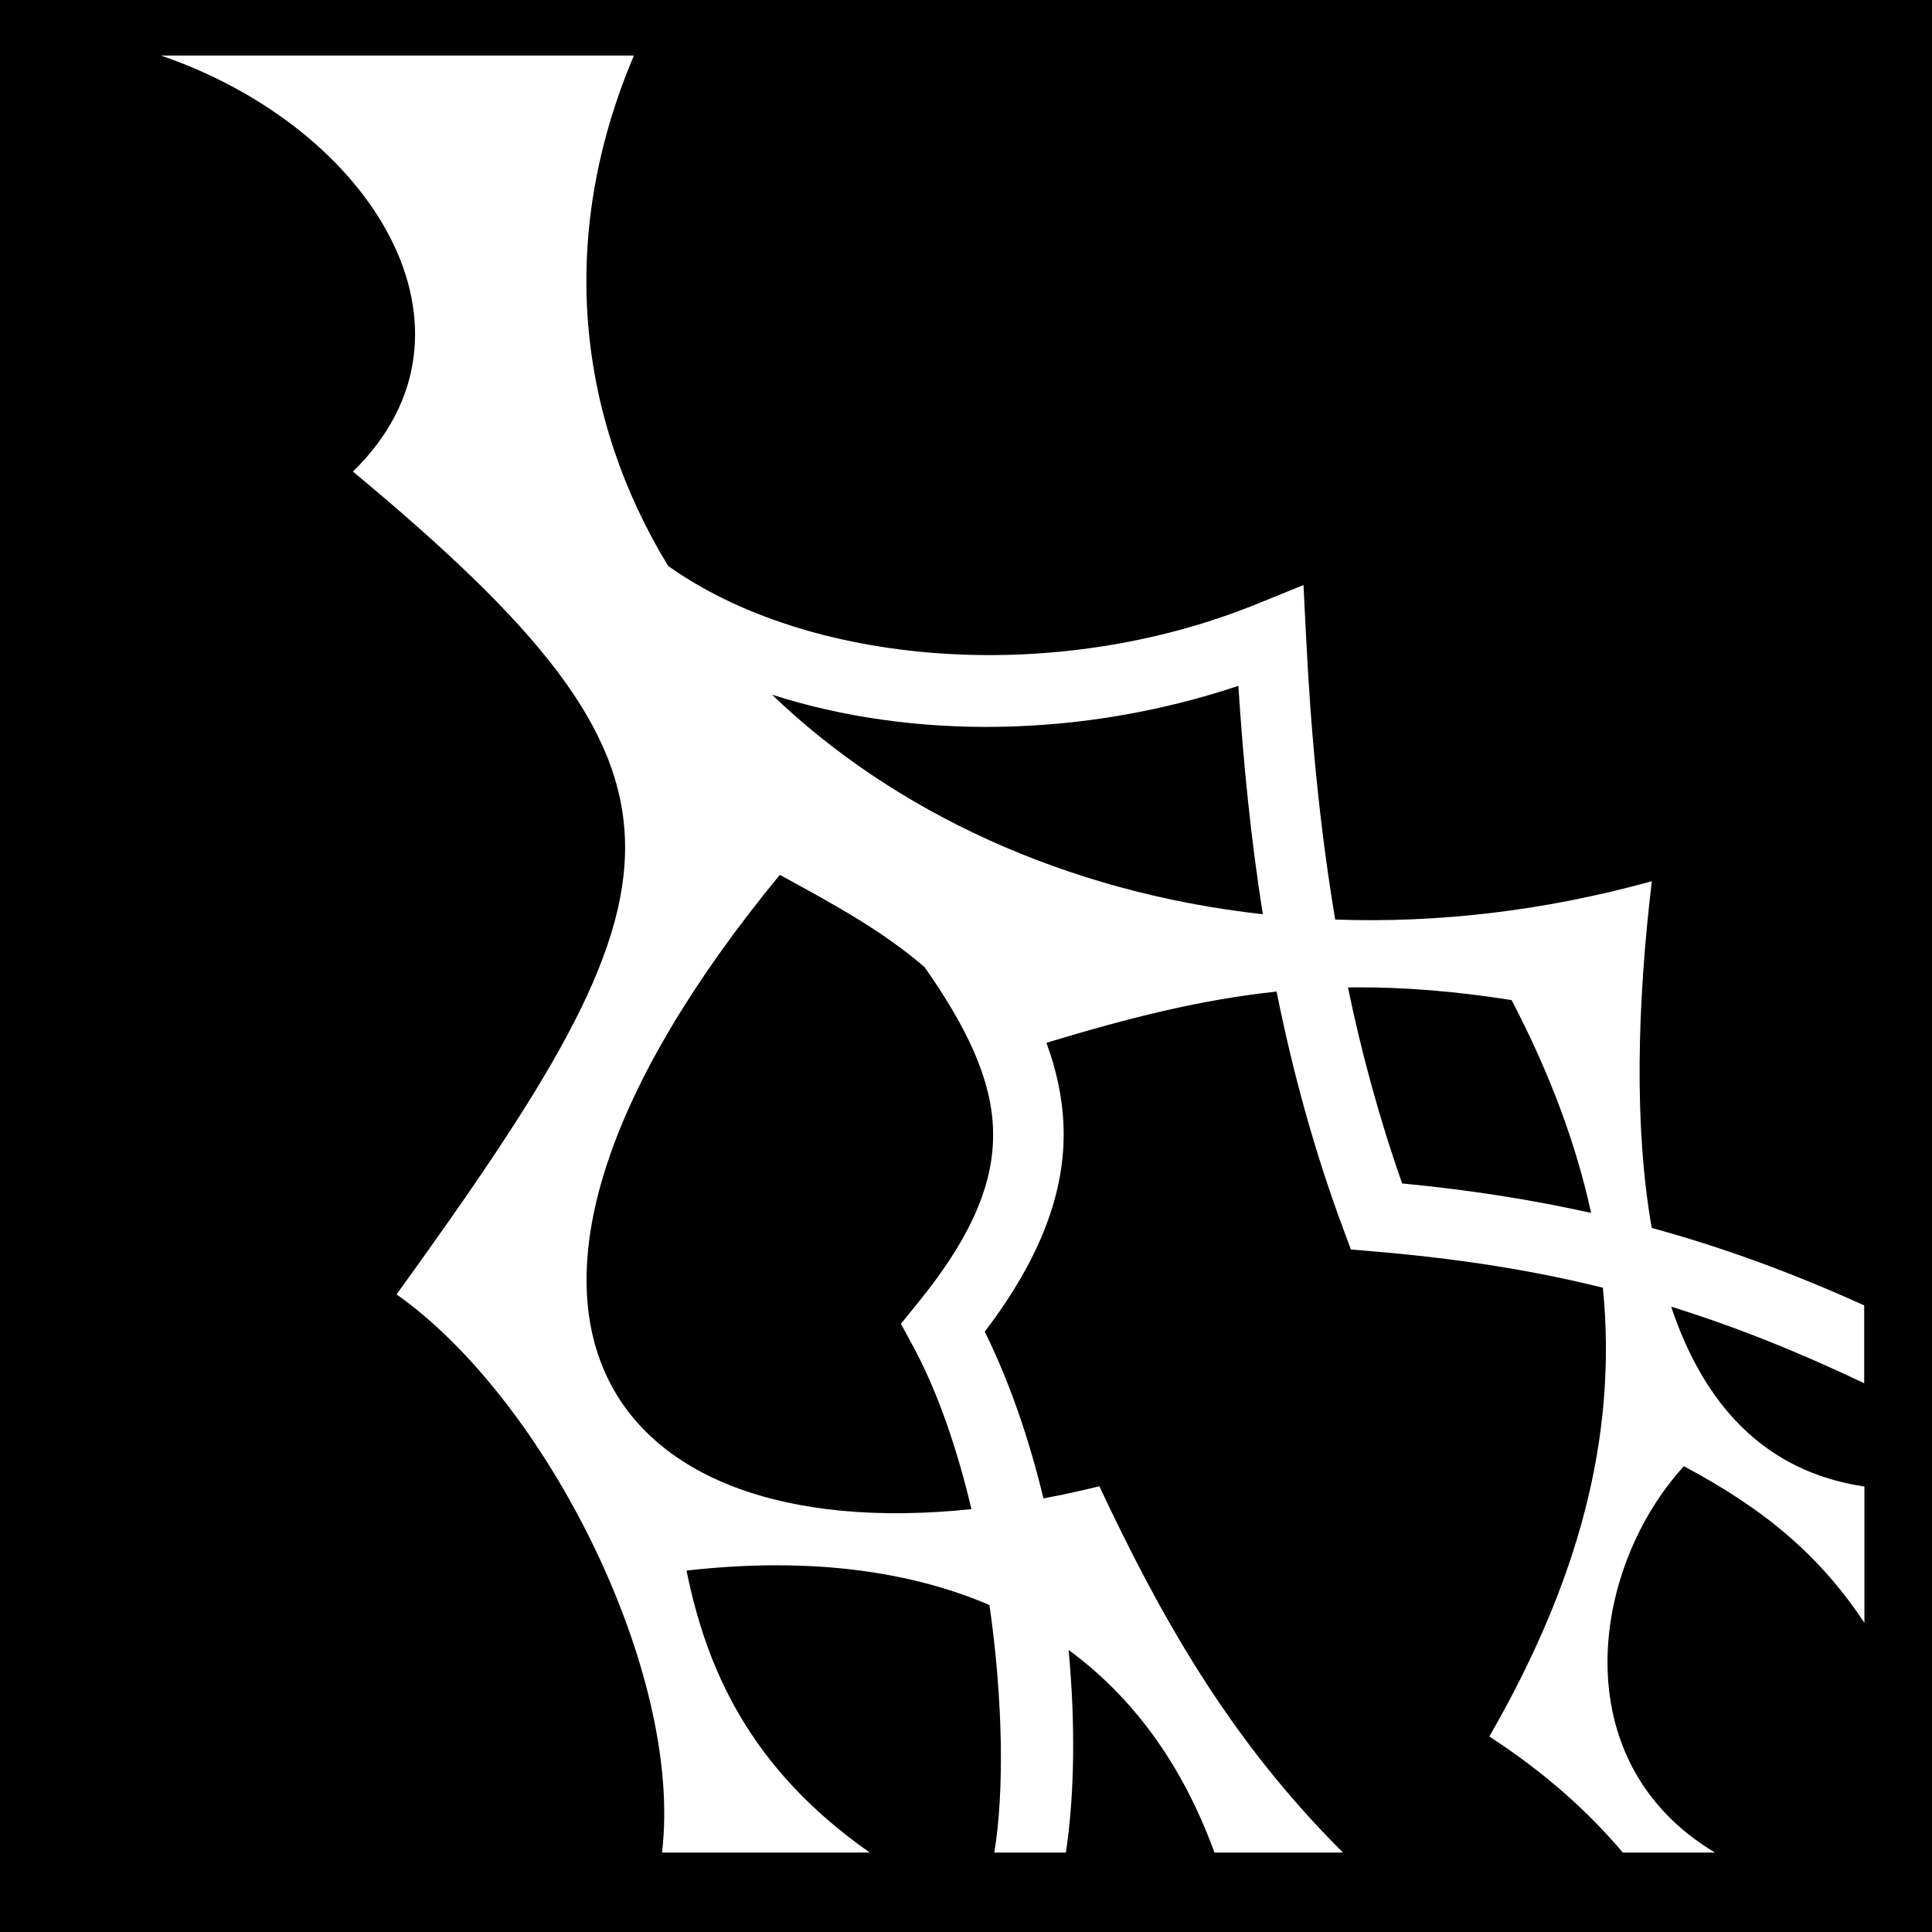
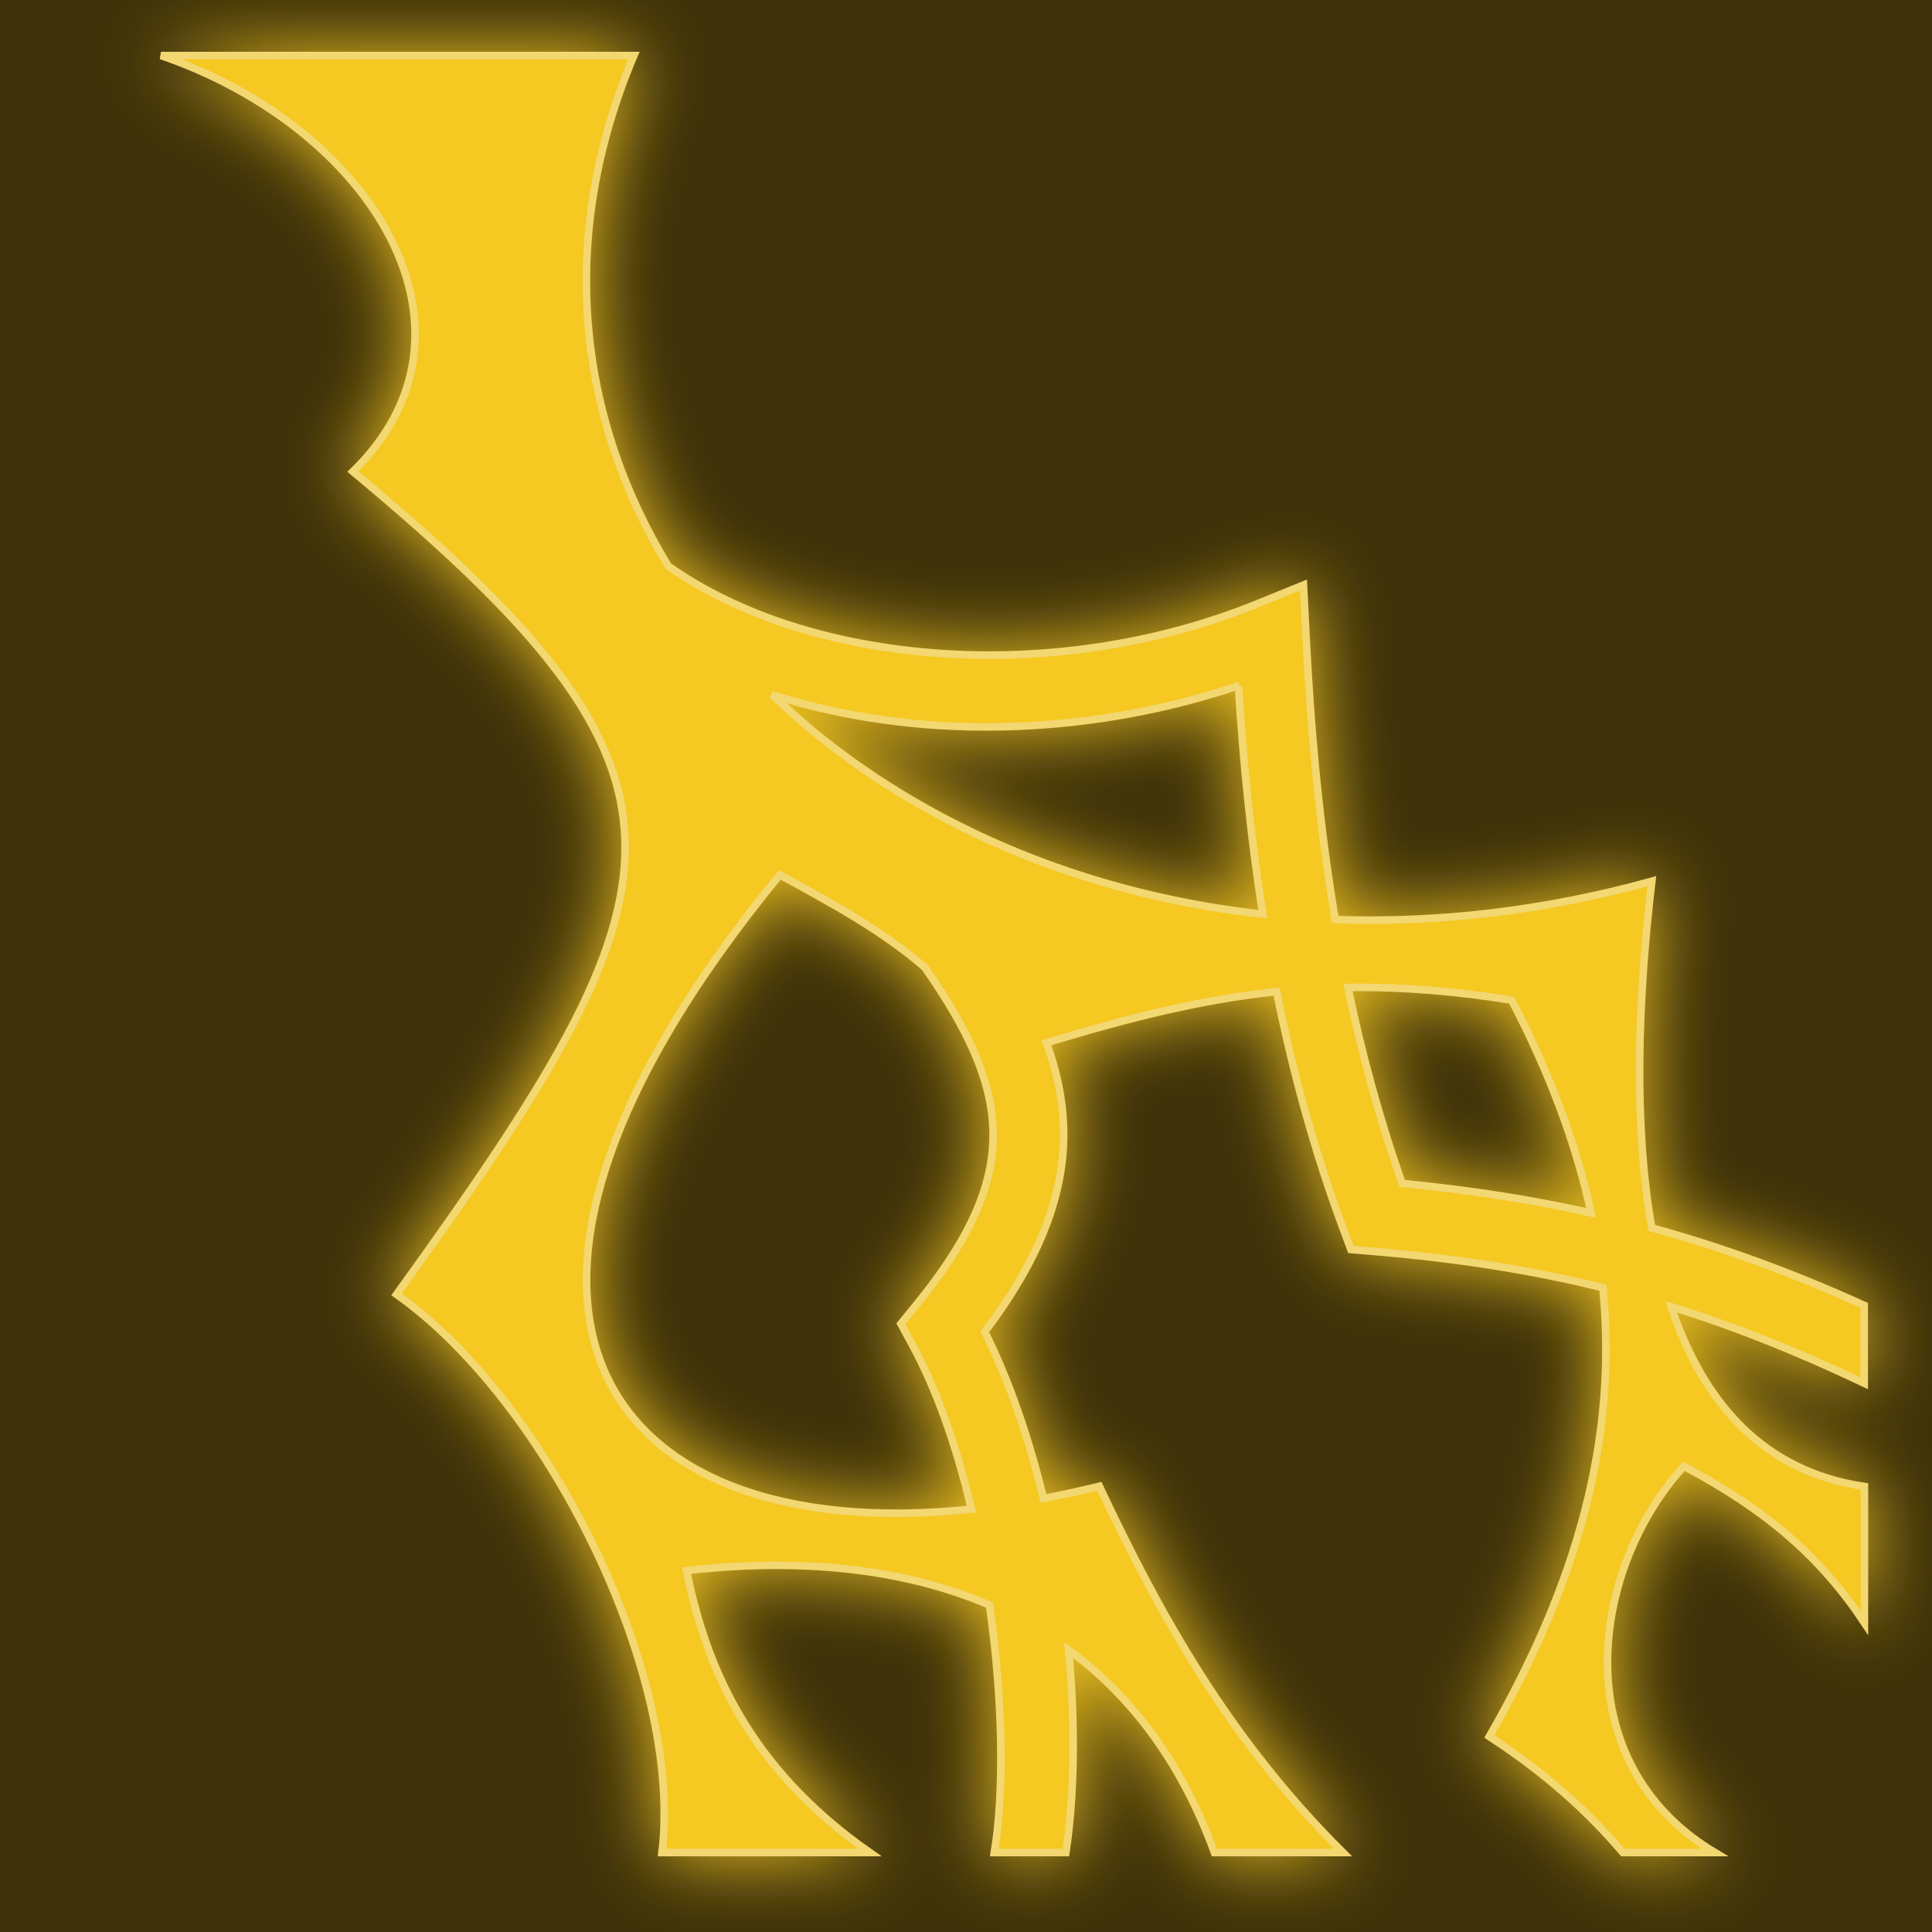
<svg xmlns="http://www.w3.org/2000/svg" viewBox="0 0 512 512" style="height: 512px; width: 512px;">
-   <path d="M0 0h512v512H0z" fill="#000" fill-opacity="1" />
+   <defs>
+     <filter id="shadow-1" height="300%" width="300%" x="-100%" y="-100%">
+       <feFlood flood-color="rgba(245, 200, 35, 1)" result="flood" />
+       <feComposite in="flood" in2="SourceGraphic" operator="atop" result="composite" />
+       <feGaussianBlur in="composite" stdDeviation="10" result="blur" />
+       <feOffset result="offset" dy="0" />
+       <feComposite in="SourceGraphic" in2="offset" operator="over" />
+     </filter>
+   </defs>
+   <path d="M0 0h512v512H0z" fill="#3E320A" fill-opacity="1" />
  <g class="" transform="translate(0,0)" style="">
-     <path d="M42.656 14.72C98.922 34.014 131.682 87.8 93.53 124.97c97.99 81.427 90.47 108.772 11.564 218.06C144.77 371 181.147 443.36 175.438 490.94H230.5c-32.26-22.573-43.393-49.275-48.563-74.72 29.67-3.367 57.124-.784 80.282 9.126 3.604 25.136 3.95 49.578 1.28 65.594h18.97c2.28-15.12 2.576-33.896.717-53.688 16.71 12.26 29.993 29.893 38.657 53.688h34.062c-30.534-30.354-48.743-63.438-64.562-97.063-5.033 1.243-9.97 2.304-14.813 3.22-3.77-15.606-8.914-30.76-15.56-44.19 14.544-19.12 21.514-36.89 20.874-54.53-.274-7.538-1.884-14.82-4.53-22.03 22.188-6.712 41.265-11.494 60.998-13.564 4.242 21.135 9.946 42.103 17.625 62.783l2.063 5.562 5.906.5c22.146 1.85 41.883 4.926 60.875 9.625 3.94 39.93-6.698 78.297-30.092 118.938 14.673 9.527 26.153 19.857 35.375 30.75h24.406c-40.497-24.248-32.673-75.68-8.22-102.375 21.968 11.687 36.194 23.99 47.844 41.5v-36.125c-26.635-3.933-42.61-21.916-51.22-47.657 16.828 5.22 33.48 11.873 51.157 20.283v-20.625c-19.077-8.64-37.455-15.373-56.31-20.532-4.706-27.01-3.845-59.278.03-91.875-28.84 7.984-57.094 11.11-83.906 10.157-4.173-24.797-6.5-49.993-7.75-75.5l-.656-13.156-12.22 4.97c-54.128 22.015-119.117 16.334-156.156-10.03C153.216 110.84 147.39 63.24 168 14.72H42.656zm285.531 167.03c1.283 20.255 3.302 40.46 6.47 60.53-52.267-5.78-97.91-27.234-130.063-58.186 37.293 11.99 82.246 11.504 123.594-2.344zm-121.53 50.094c13.693 7.486 27.002 14.627 38.374 24.47 11.47 16.32 17.658 29.84 18.126 42.748.49 13.534-4.895 27.892-20.437 46.875l-3.97 4.875 3 5.532c6.7 12.27 11.89 27.51 15.688 43.594-98.4 10.34-144.816-53.688-50.782-168.094zm152.78 29.812c12.68-.05 26.115 1.008 41.157 3.375 10.154 19.476 17.11 38.17 21.062 56.408-15.91-3.556-32.366-6.114-50.062-7.813-6.03-17.068-10.72-34.386-14.375-51.938.738-.01 1.474-.028 2.217-.03z" fill="#fff" fill-opacity="1" />
+     <path d="M42.656 14.72C98.922 34.014 131.682 87.8 93.53 124.97c97.99 81.427 90.47 108.772 11.564 218.06C144.77 371 181.147 443.36 175.438 490.94H230.5c-32.26-22.573-43.393-49.275-48.563-74.72 29.67-3.367 57.124-.784 80.282 9.126 3.604 25.136 3.95 49.578 1.28 65.594h18.97c2.28-15.12 2.576-33.896.717-53.688 16.71 12.26 29.993 29.893 38.657 53.688h34.062c-30.534-30.354-48.743-63.438-64.562-97.063-5.033 1.243-9.97 2.304-14.813 3.22-3.77-15.606-8.914-30.76-15.56-44.19 14.544-19.12 21.514-36.89 20.874-54.53-.274-7.538-1.884-14.82-4.53-22.03 22.188-6.712 41.265-11.494 60.998-13.564 4.242 21.135 9.946 42.103 17.625 62.783l2.063 5.562 5.906.5c22.146 1.85 41.883 4.926 60.875 9.625 3.94 39.93-6.698 78.297-30.092 118.938 14.673 9.527 26.153 19.857 35.375 30.75h24.406c-40.497-24.248-32.673-75.68-8.22-102.375 21.968 11.687 36.194 23.99 47.844 41.5v-36.125c-26.635-3.933-42.61-21.916-51.22-47.657 16.828 5.22 33.48 11.873 51.157 20.283v-20.625c-19.077-8.64-37.455-15.373-56.31-20.532-4.706-27.01-3.845-59.278.03-91.875-28.84 7.984-57.094 11.11-83.906 10.157-4.173-24.797-6.5-49.993-7.75-75.5l-.656-13.156-12.22 4.97c-54.128 22.015-119.117 16.334-156.156-10.03C153.216 110.84 147.39 63.24 168 14.72H42.656zm285.531 167.03c1.283 20.255 3.302 40.46 6.47 60.53-52.267-5.78-97.91-27.234-130.063-58.186 37.293 11.99 82.246 11.504 123.594-2.344zm-121.53 50.094c13.693 7.486 27.002 14.627 38.374 24.47 11.47 16.32 17.658 29.84 18.126 42.748.49 13.534-4.895 27.892-20.437 46.875l-3.97 4.875 3 5.532c6.7 12.27 11.89 27.51 15.688 43.594-98.4 10.34-144.816-53.688-50.782-168.094zm152.78 29.812c12.68-.05 26.115 1.008 41.157 3.375 10.154 19.476 17.11 38.17 21.062 56.408-15.91-3.556-32.366-6.114-50.062-7.813-6.03-17.068-10.72-34.386-14.375-51.938.738-.01 1.474-.028 2.217-.03z" fill="#F5C823" fill-opacity="1" filter="url(#shadow-1)" stroke="#F3D771" stroke-opacity="1" stroke-width="2" />
  </g>
</svg>
